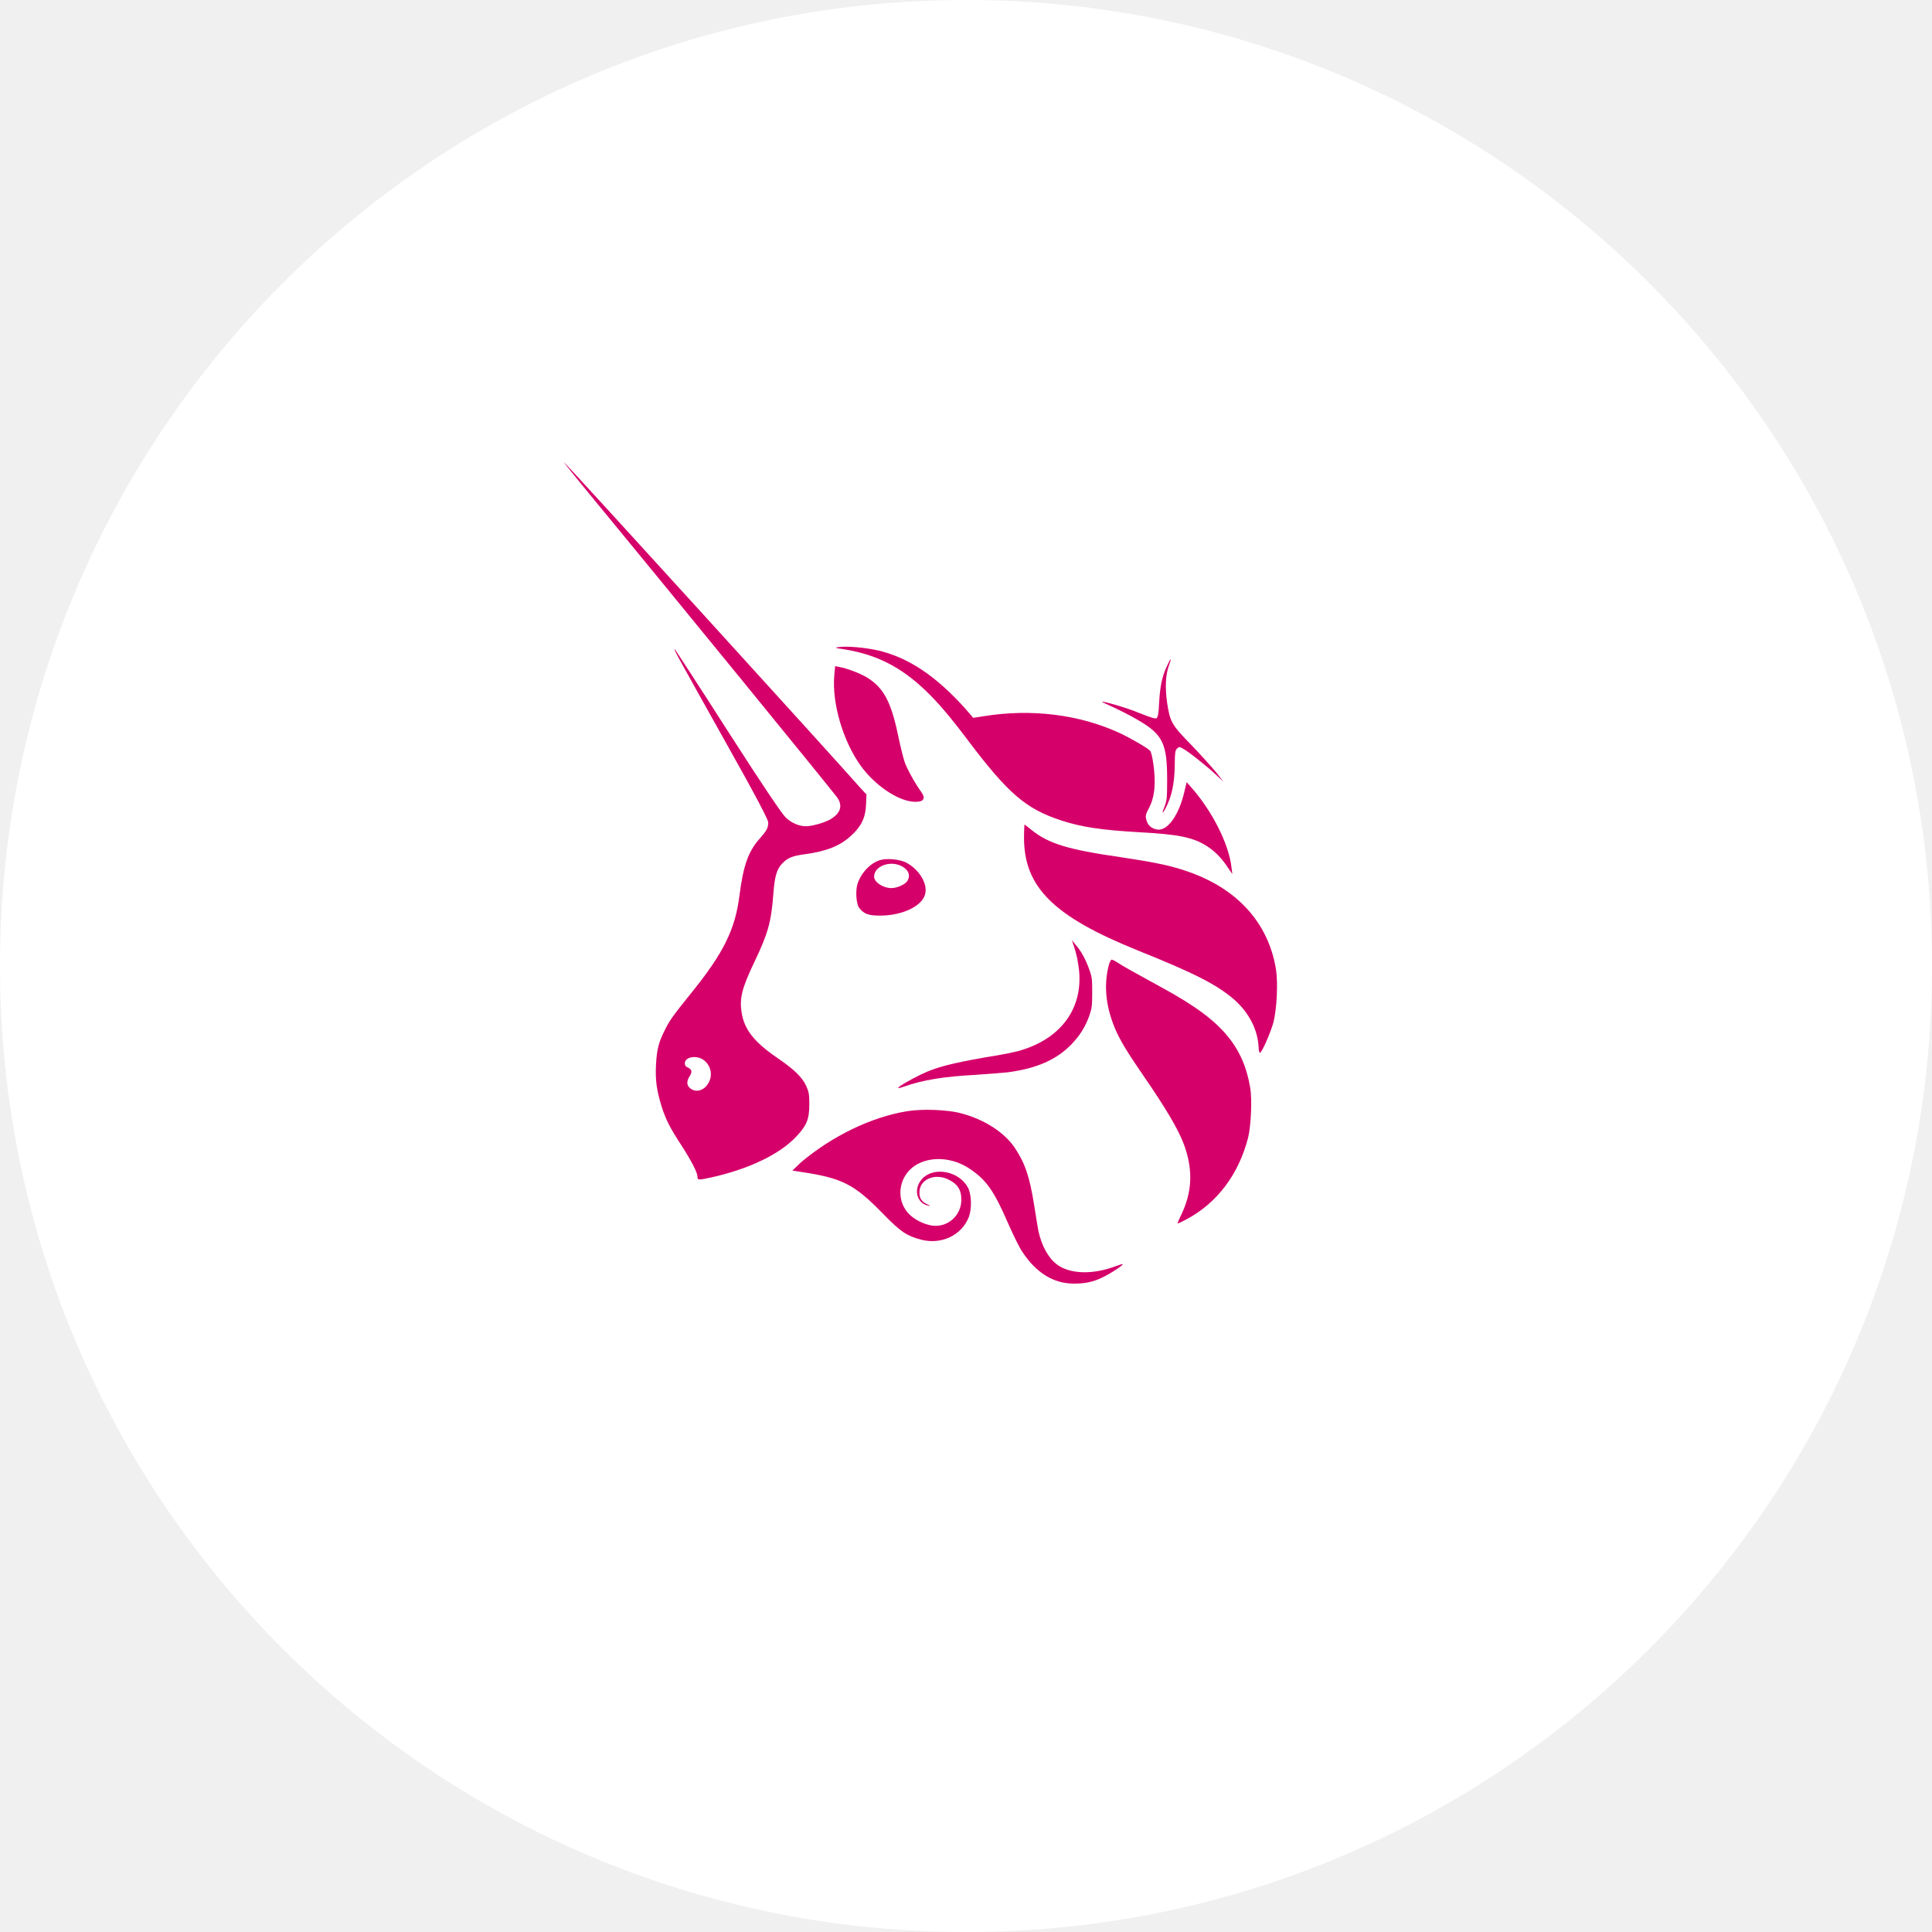
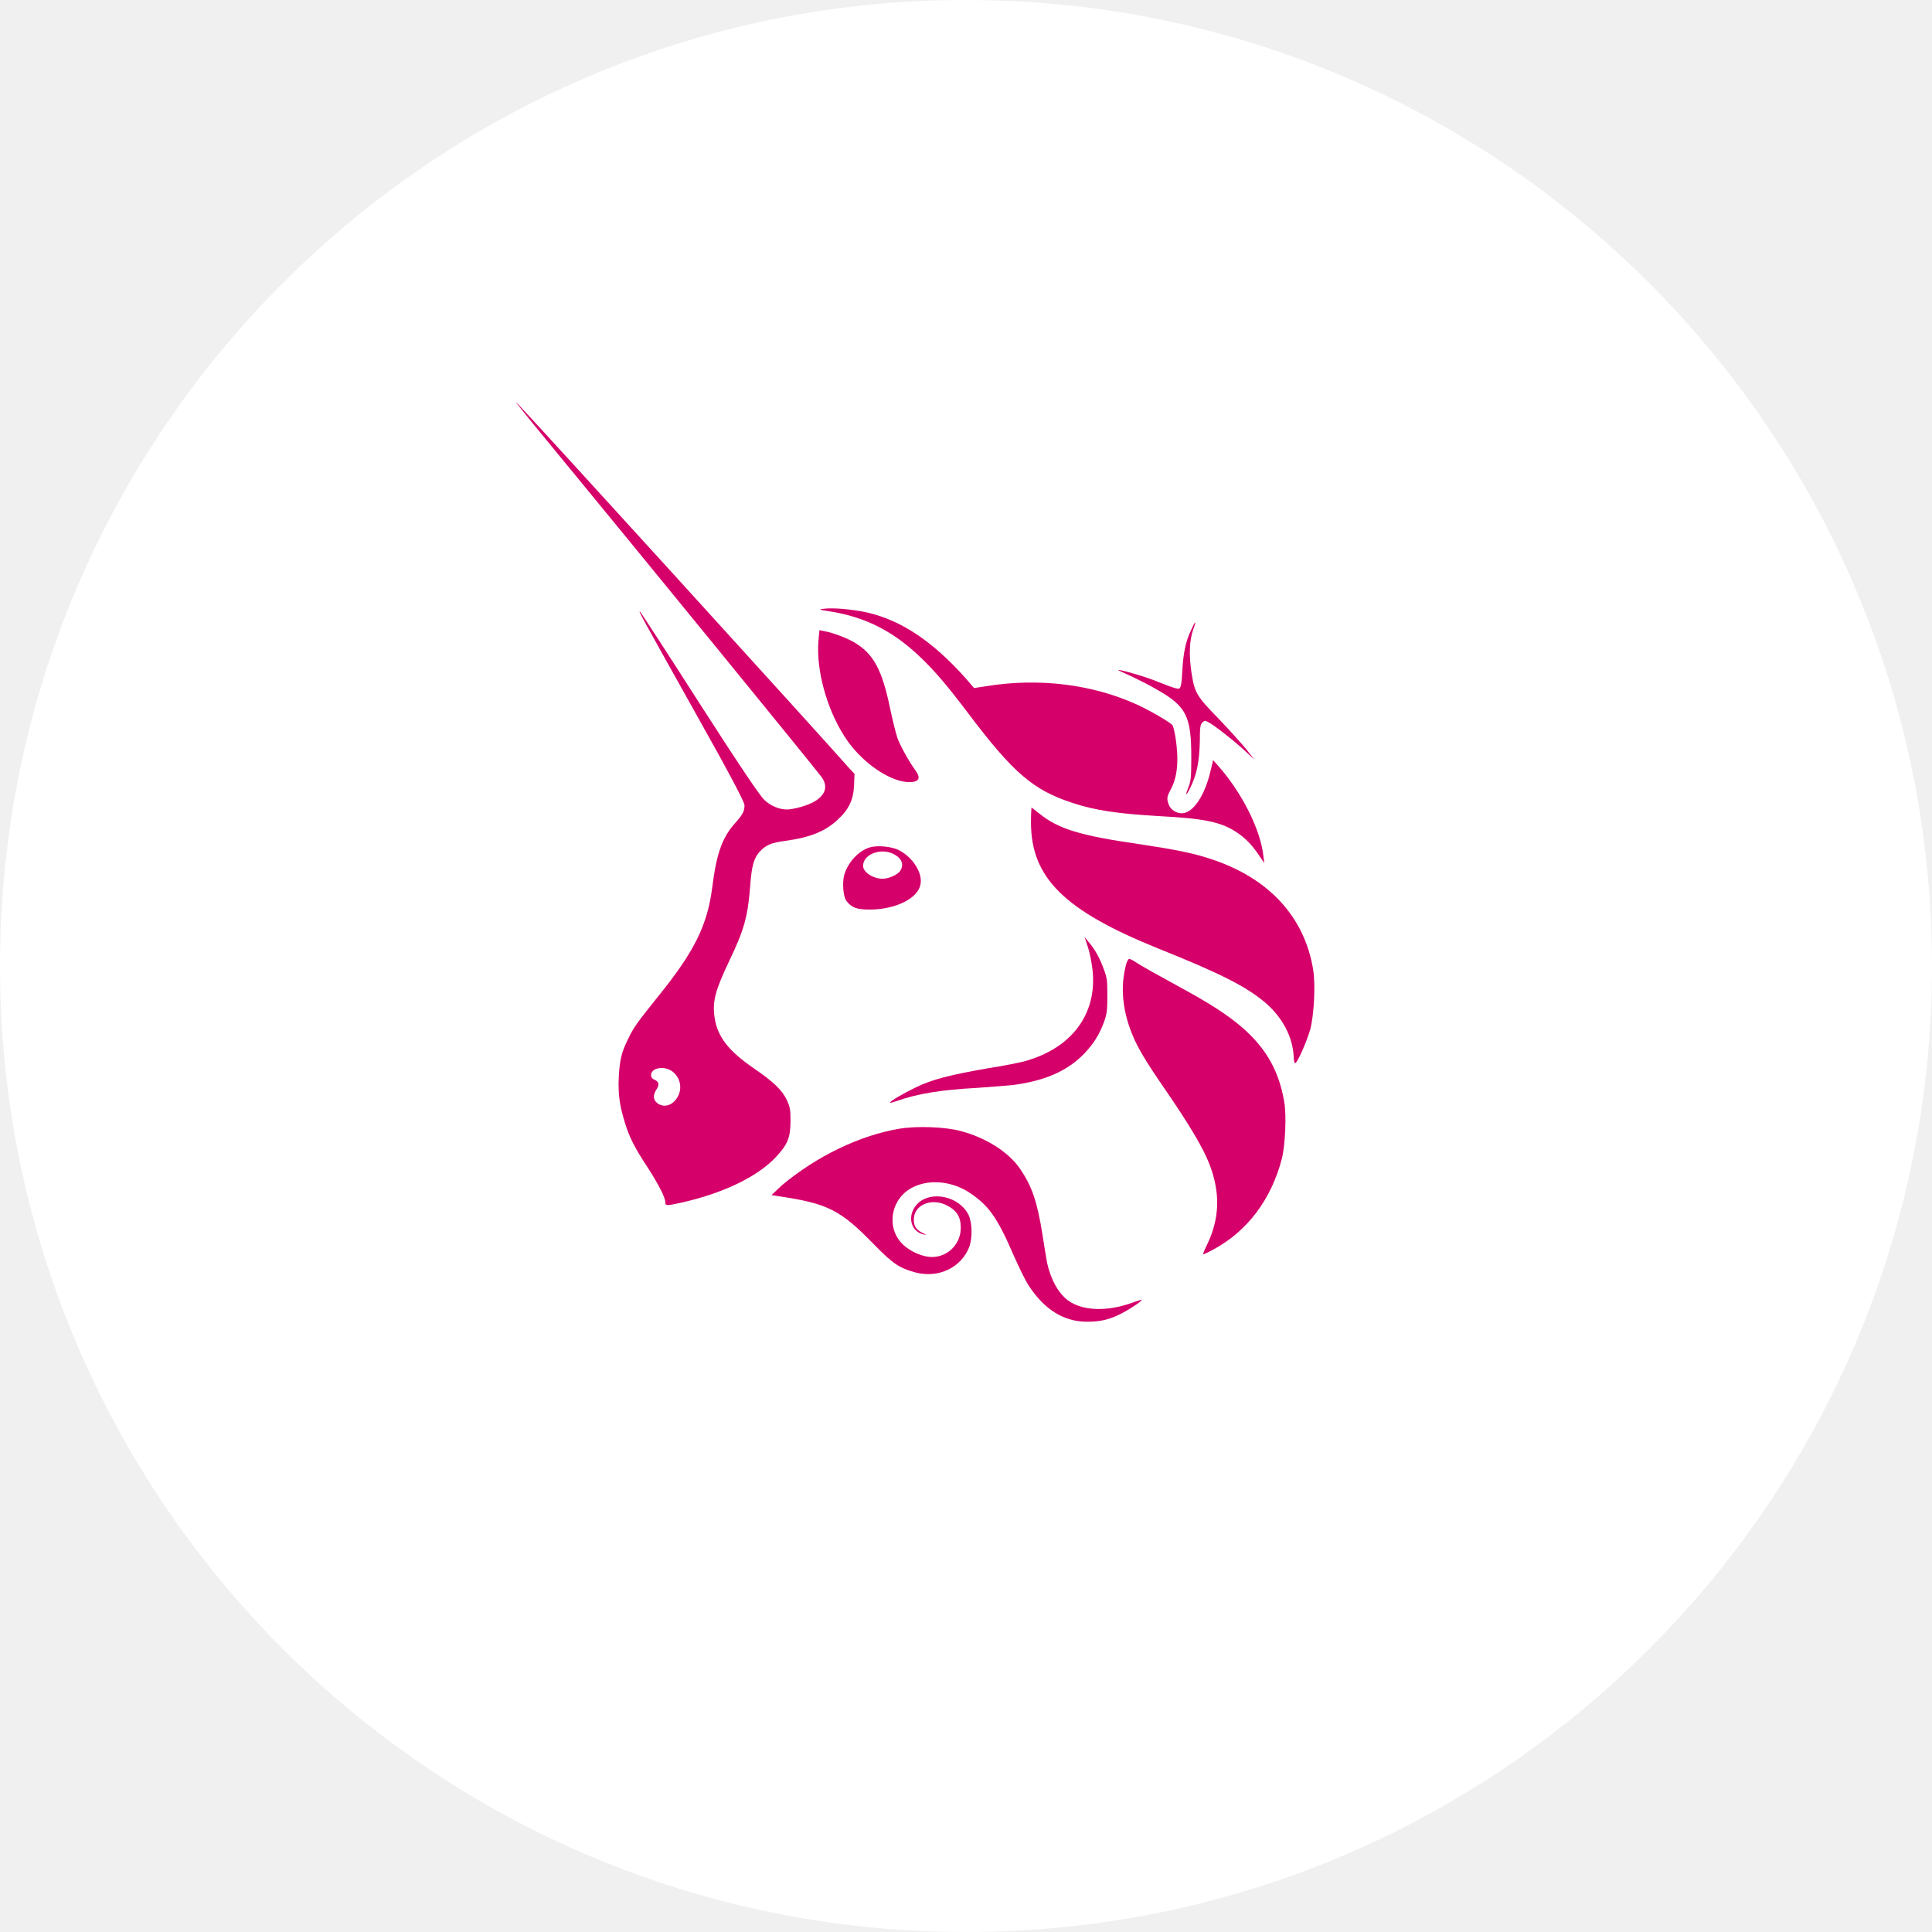
<svg xmlns="http://www.w3.org/2000/svg" viewBox="0 0 200 200">
  <defs>
    <clipPath id="c">
      <circle cx="100" cy="100" r="100" />
    </clipPath>
  </defs>
  <g clip-path="url(#c)">
    <svg data-theme="light" width="200" height="200" x="0px" y="0px" viewBox="0 0 193.8 193.8">
      <style>
    .bg { fill: #fff; }
    .st0 { fill: #D6006A; }
    .st1 { fill-rule: evenodd; clip-rule: evenodd; fill: #D6006A; }
    @media (prefers-color-scheme: dark) {
      .bg { fill: #FF007A; }
      .st0 { fill: #fff; }
      .st1 { fill-rule: evenodd; clip-rule: evenodd; fill: #fff; }
    }
    :root[data-theme="dark"] .bg,
    svg[data-theme="dark"] .bg { fill: #FF007A; }
    :root[data-theme="dark"] .st0,
    svg[data-theme="dark"] .st0 { fill: #fff; }
    :root[data-theme="dark"] .st1,
    svg[data-theme="dark"] .st1 { fill-rule: evenodd; clip-rule: evenodd; fill: #fff; }
    :root[data-theme="light"] .bg,
    svg[data-theme="light"] .bg { fill: #fff; }
    :root[data-theme="light"] .st0,
    svg[data-theme="light"] .st0 { fill: #D6006A; }
    :root[data-theme="light"] .st1,
    svg[data-theme="light"] .st1 { fill-rule: evenodd; clip-rule: evenodd; fill: #D6006A; }
  </style>
      <rect x="0" y="0" width="193.8" height="193.8" class="bg" />
-       <g transform="translate(39.729, 39.729) scale(0.59)">
-         <g transform="translate(27.132, 27.132) scale(0.72)">
-           <g transform="translate(2, -22)">
-             <path class="st0" d="M66,44.1c-2.1-0.3-2.2-0.4-1.2-0.5c1.9-0.3,6.3,0.1,9.4,0.8c7.2,1.7,13.7,6.1,20.6,13.8l1.8,2.1l2.6-0.4       c11.1-1.8,22.5-0.4,32,4c2.6,1.2,6.7,3.6,7.2,4.2c0.2,0.2,0.5,1.5,0.7,2.8c0.7,4.7,0.4,8.2-1.1,10.9c-0.8,1.5-0.8,1.9-0.3,3.2       c0.4,1,1.6,1.7,2.7,1.7c2.4,0,4.9-3.8,6.1-9.1l0.5-2.1l0.9,1c5.1,5.7,9.1,13.6,9.7,19.2l0.2,1.5l-0.9-1.3c-1.5-2.3-2.9-3.8-4.8-5.1       c-3.4-2.3-7-3-16.5-3.5c-8.6-0.5-13.5-1.2-18.3-2.8c-8.2-2.7-12.4-6.2-22.1-19.1c-4.3-5.7-7-8.8-9.7-11.4       C79.6,48.3,73.7,45.3,66,44.1z" />
-             <path class="st0" d="M140.5,56.8c0.2-3.8,0.7-6.3,1.8-8.6c0.4-0.9,0.8-1.7,0.9-1.7c0.1,0-0.1,0.7-0.4,1.5c-0.8,2.2-0.9,5.3-0.4,8.8       c0.7,4.5,1,5.1,5.8,10c2.2,2.3,4.8,5.2,5.8,6.4l1.7,2.2l-1.7-1.6c-2.1-2-6.9-5.8-8-6.3c-0.7-0.4-0.8-0.4-1.3,0.1       c-0.4,0.4-0.5,1-0.5,3.9c-0.1,4.5-0.7,7.3-2.2,10.2c-0.8,1.5-0.9,1.2-0.2-0.5c0.5-1.3,0.6-1.9,0.6-6.2c0-8.7-1-10.8-7.1-14.3       c-1.5-0.9-4.1-2.2-5.6-2.9c-1.6-0.7-2.8-1.3-2.7-1.3c0.2-0.2,6.1,1.5,8.4,2.5c3.5,1.4,4.1,1.5,4.5,1.4       C140.2,60.1,140.4,59.3,140.5,56.8z" />
-             <path class="st0" d="M70.1,71.7c-4.2-5.8-6.9-14.8-6.3-21.5l0.2-2.1l1,0.2c1.8,0.3,4.9,1.5,6.4,2.4c4,2.4,5.8,5.7,7.5,13.9       c0.5,2.4,1.2,5.2,1.5,6.1c0.5,1.5,2.4,5,4,7.2c1.1,1.6,0.4,2.4-2.1,2.2C78.5,79.7,73.4,76.2,70.1,71.7z" />
-             <path class="st0" d="M135.4,115.2c-19.8-8-26.8-14.9-26.8-26.6c0-1.7,0.1-3.1,0.1-3.1c0.1,0,0.8,0.6,1.7,1.3c4,3.2,8.5,4.6,21,6.4       c7.3,1.1,11.5,1.9,15.3,3.2c12.1,4,19.6,12.2,21.4,23.3c0.5,3.2,0.2,9.3-0.6,12.5c-0.7,2.5-2.7,7.1-3.2,7.2c-0.1,0-0.3-0.5-0.3-1.3       c-0.2-4.2-2.3-8.2-5.8-11.3C154,123.2,148.6,120.5,135.4,115.2z" />
-             <path class="st0" d="M121.4,118.5c-0.2-1.5-0.7-3.4-1-4.2l-0.5-1.5l0.9,1.1c1.3,1.5,2.3,3.3,3.2,5.8c0.7,1.9,0.7,2.5,0.7,5.6       c0,3-0.1,3.7-0.7,5.4c-1,2.7-2.2,4.6-4.2,6.7c-3.6,3.7-8.3,5.7-15,6.6c-1.2,0.1-4.6,0.4-7.6,0.6c-7.5,0.4-12.5,1.2-17,2.8       c-0.6,0.2-1.2,0.4-1.3,0.3c-0.2-0.2,2.9-2,5.4-3.2c3.5-1.7,7.1-2.6,15-4c3.9-0.6,7.9-1.4,8.9-1.8C118.1,135.6,123,127.9,121.4,118.5       z" />
-             <path class="st0" d="M130.5,134.6c-2.6-5.7-3.2-11.1-1.8-16.2c0.2-0.5,0.4-1,0.6-1c0.2,0,0.8,0.3,1.4,0.7c1.2,0.8,3.7,2.2,10.1,5.7       c8.1,4.4,12.7,7.8,15.9,11.7c2.8,3.4,4.5,7.3,5.3,12.1c0.5,2.7,0.2,9.2-0.5,11.9c-2.2,8.5-7.2,15.3-14.5,19.2c-1.1,0.6-2,1-2.1,1       c-0.1,0,0.3-1,0.9-2.2c2.4-5.1,2.7-10,0.9-15.5c-1.1-3.4-3.4-7.5-8-14.4C133.2,139.6,131.9,137.5,130.5,134.6z" />
-             <path class="st0" d="M56,165.2c7.4-6.2,16.5-10.6,24.9-12c3.6-0.6,9.6-0.4,12.9,0.5c5.3,1.4,10.1,4.4,12.6,8.1       c2.4,3.6,3.5,6.7,4.6,13.6c0.4,2.7,0.9,5.5,1,6.1c0.8,3.6,2.4,6.4,4.4,7.9c3.1,2.3,8.5,2.4,13.8,0.4c0.9-0.3,1.7-0.6,1.7-0.5       c0.2,0.2-2.5,2-4.3,2.9c-2.5,1.3-4.5,1.7-7.2,1.7c-4.8,0-8.9-2.5-12.2-7.5c-0.7-1-2.1-3.9-3.3-6.6c-3.5-8.1-5.3-10.5-9.4-13.2       c-3.6-2.3-8.2-2.8-11.7-1.1c-4.6,2.2-5.8,8.1-2.6,11.7c1.3,1.5,3.7,2.7,5.7,3c3.7,0.5,6.9-2.4,6.9-6.1c0-2.4-0.9-3.8-3.3-4.9       c-3.2-1.4-6.7,0.2-6.6,3.3c0,1.3,0.6,2.1,1.9,2.7c0.8,0.4,0.8,0.4,0.2,0.3c-2.9-0.6-3.6-4.2-1.3-6.5c2.8-2.8,8.7-1.6,10.7,2.3       c0.8,1.6,0.9,4.8,0.2,6.8c-1.7,4.4-6.5,6.7-11.4,5.4c-3.3-0.9-4.7-1.8-8.7-5.9c-7-7.2-9.7-8.6-19.7-10.1l-1.9-0.3L56,165.2z" />
-             <path class="st1" d="M3.4,4.3c23.3,28.3,59.2,72.3,61,74.7c1.5,2,0.9,3.9-1.6,5.3c-1.4,0.8-4.3,1.6-5.7,1.6c-1.6,0-3.5-0.8-4.8-2.1       c-0.9-0.9-4.8-6.6-13.6-20.3c-6.7-10.5-12.4-19.2-12.5-19.3C25.8,44,25.8,44,38,65.8C45.7,79.5,48.2,84.4,48.2,85c0,1.3-0.4,2-2,3.8       c-2.7,3-3.9,6.4-4.8,13.5c-1,7.9-3.7,13.5-11.4,23c-4.5,5.6-5.2,6.6-6.3,8.9c-1.4,2.8-1.8,4.4-2,8c-0.2,3.8,0.2,6.2,1.3,9.8       c1,3.2,2.1,5.3,4.8,9.4c2.3,3.6,3.7,6.3,3.7,7.3c0,0.8,0.2,0.8,3.8,0c8.6-2,15.7-5.4,19.6-9.6c2.4-2.6,3-4,3-7.6       c0-2.3-0.1-2.8-0.7-4.2c-1-2.2-2.9-4-7-6.8c-5.4-3.7-7.7-6.7-8.3-10.7c-0.5-3.4,0.1-5.7,3.1-12c3.1-6.5,3.9-9.2,4.4-15.8       c0.3-4.2,0.8-5.9,2-7.2c1.3-1.4,2.4-1.9,5.5-2.3c5.1-0.7,8.4-2,11-4.5c2.3-2.1,3.3-4.2,3.4-7.3l0.1-2.3L70.1,77C65.4,71.6,0.3,0,0,0       C-0.1,0,1.5,1.9,3.4,4.3z M34.1,146.5c1.1-1.9,0.5-4.3-1.3-5.5c-1.7-1.1-4.3-0.6-4.3,0.9c0,0.4,0.2,0.8,0.8,1c0.9,0.5,1,1,0.3,2.1       c-0.7,1.1-0.7,2.1,0.2,2.8C31.2,148.9,33.1,148.3,34.1,146.5z" />
-             <path class="st1" d="M74.6,93.9c-2.4,0.7-4.7,3.3-5.4,5.9c-0.4,1.6-0.2,4.5,0.5,5.4c1.1,1.4,2.1,1.8,4.9,1.8       c5.5,0,10.2-2.4,10.7-5.3c0.5-2.4-1.6-5.7-4.5-7.2C79.3,93.7,76.2,93.4,74.6,93.9z M81,98.9c0.8-1.2,0.5-2.5-1-3.4       c-2.7-1.7-6.8-0.3-6.8,2.3c0,1.3,2.1,2.7,4.1,2.7C78.6,100.5,80.4,99.7,81,98.9z" />
+       <g transform="translate(96.9, 96.9) scale(1.12) translate(-96.9, -96.9)">
+         <g transform="translate(39.729, 39.729) scale(0.59)">
+           <g transform="translate(27.132, 27.132) scale(0.72)">
+             <g transform="translate(2, -22)">
+               <path class="st0" d="M66,44.1c-2.1-0.3-2.2-0.4-1.2-0.5c1.9-0.3,6.3,0.1,9.4,0.8c7.2,1.7,13.7,6.1,20.6,13.8l1.8,2.1l2.6-0.4       c11.1-1.8,22.5-0.4,32,4c2.6,1.2,6.7,3.6,7.2,4.2c0.2,0.2,0.5,1.5,0.7,2.8c0.7,4.7,0.4,8.2-1.1,10.9c-0.8,1.5-0.8,1.9-0.3,3.2       c0.4,1,1.6,1.7,2.7,1.7c2.4,0,4.9-3.8,6.1-9.1l0.5-2.1l0.9,1c5.1,5.7,9.1,13.6,9.7,19.2l0.2,1.5l-0.9-1.3c-1.5-2.3-2.9-3.8-4.8-5.1       c-3.4-2.3-7-3-16.5-3.5c-8.6-0.5-13.5-1.2-18.3-2.8c-8.2-2.7-12.4-6.2-22.1-19.1c-4.3-5.7-7-8.8-9.7-11.4       C79.6,48.3,73.7,45.3,66,44.1z" />
+               <path class="st0" d="M140.5,56.8c0.2-3.8,0.7-6.3,1.8-8.6c0.4-0.9,0.8-1.7,0.9-1.7c0.1,0-0.1,0.7-0.4,1.5c-0.8,2.2-0.9,5.3-0.4,8.8       c0.7,4.5,1,5.1,5.8,10c2.2,2.3,4.8,5.2,5.8,6.4l1.7,2.2l-1.7-1.6c-2.1-2-6.9-5.8-8-6.3c-0.7-0.4-0.8-0.4-1.3,0.1       c-0.4,0.4-0.5,1-0.5,3.9c-0.1,4.5-0.7,7.3-2.2,10.2c-0.8,1.5-0.9,1.2-0.2-0.5c0.5-1.3,0.6-1.9,0.6-6.2c0-8.7-1-10.8-7.1-14.3       c-1.5-0.9-4.1-2.2-5.6-2.9c-1.6-0.7-2.8-1.3-2.7-1.3c0.2-0.2,6.1,1.5,8.4,2.5c3.5,1.4,4.1,1.5,4.5,1.4       C140.2,60.1,140.4,59.3,140.5,56.8z" />
+               <path class="st0" d="M70.1,71.7c-4.2-5.8-6.9-14.8-6.3-21.5l0.2-2.1l1,0.2c1.8,0.3,4.9,1.5,6.4,2.4c4,2.4,5.8,5.7,7.5,13.9       c0.5,2.4,1.2,5.2,1.5,6.1c0.5,1.5,2.4,5,4,7.2c1.1,1.6,0.4,2.4-2.1,2.2C78.5,79.7,73.4,76.2,70.1,71.7z" />
+               <path class="st0" d="M135.4,115.2c-19.8-8-26.8-14.9-26.8-26.6c0-1.7,0.1-3.1,0.1-3.1c0.1,0,0.8,0.6,1.7,1.3c4,3.2,8.5,4.6,21,6.4       c7.3,1.1,11.5,1.9,15.3,3.2c12.1,4,19.6,12.2,21.4,23.3c0.5,3.2,0.2,9.3-0.6,12.5c-0.7,2.5-2.7,7.1-3.2,7.2c-0.1,0-0.3-0.5-0.3-1.3       c-0.2-4.2-2.3-8.2-5.8-11.3C154,123.2,148.6,120.5,135.4,115.2z" />
+               <path class="st0" d="M121.4,118.5c-0.2-1.5-0.7-3.4-1-4.2l-0.5-1.5l0.9,1.1c1.3,1.5,2.3,3.3,3.2,5.8c0.7,1.9,0.7,2.5,0.7,5.6       c0,3-0.1,3.7-0.7,5.4c-1,2.7-2.2,4.6-4.2,6.7c-3.6,3.7-8.3,5.7-15,6.6c-1.2,0.1-4.6,0.4-7.6,0.6c-7.5,0.4-12.5,1.2-17,2.8       c-0.6,0.2-1.2,0.4-1.3,0.3c-0.2-0.2,2.9-2,5.4-3.2c3.5-1.7,7.1-2.6,15-4c3.9-0.6,7.9-1.4,8.9-1.8C118.1,135.6,123,127.9,121.4,118.5       z" />
+               <path class="st0" d="M130.5,134.6c-2.6-5.7-3.2-11.1-1.8-16.2c0.2-0.5,0.4-1,0.6-1c0.2,0,0.8,0.3,1.4,0.7c1.2,0.8,3.7,2.2,10.1,5.7       c8.1,4.4,12.7,7.8,15.9,11.7c2.8,3.4,4.5,7.3,5.3,12.1c0.5,2.7,0.2,9.2-0.5,11.9c-2.2,8.5-7.2,15.3-14.5,19.2c-1.1,0.6-2,1-2.1,1       c-0.1,0,0.3-1,0.9-2.2c2.4-5.1,2.7-10,0.9-15.5c-1.1-3.4-3.4-7.5-8-14.4C133.2,139.6,131.9,137.5,130.5,134.6z" />
+               <path class="st0" d="M56,165.2c7.4-6.2,16.5-10.6,24.9-12c3.6-0.6,9.6-0.4,12.9,0.5c5.3,1.4,10.1,4.4,12.6,8.1       c2.4,3.6,3.5,6.7,4.6,13.6c0.4,2.7,0.9,5.5,1,6.1c0.8,3.6,2.4,6.4,4.4,7.9c3.1,2.3,8.5,2.4,13.8,0.4c0.9-0.3,1.7-0.6,1.7-0.5       c0.2,0.2-2.5,2-4.3,2.9c-2.5,1.3-4.5,1.7-7.2,1.7c-4.8,0-8.9-2.5-12.2-7.5c-0.7-1-2.1-3.9-3.3-6.6c-3.5-8.1-5.3-10.5-9.4-13.2       c-3.6-2.3-8.2-2.8-11.7-1.1c-4.6,2.2-5.8,8.1-2.6,11.7c1.3,1.5,3.7,2.7,5.7,3c3.7,0.5,6.9-2.4,6.9-6.1c0-2.4-0.9-3.8-3.3-4.9       c-3.2-1.4-6.7,0.2-6.6,3.3c0,1.3,0.6,2.1,1.9,2.7c0.8,0.4,0.8,0.4,0.2,0.3c-2.9-0.6-3.6-4.2-1.3-6.5c2.8-2.8,8.7-1.6,10.7,2.3       c0.8,1.6,0.9,4.8,0.2,6.8c-1.7,4.4-6.5,6.7-11.4,5.4c-3.3-0.9-4.7-1.8-8.7-5.9c-7-7.2-9.7-8.6-19.7-10.1l-1.9-0.3L56,165.2z" />
+               <path class="st1" d="M3.4,4.3c23.3,28.3,59.2,72.3,61,74.7c1.5,2,0.9,3.9-1.6,5.3c-1.4,0.8-4.3,1.6-5.7,1.6c-1.6,0-3.5-0.8-4.8-2.1       c-0.9-0.9-4.8-6.6-13.6-20.3c-6.7-10.5-12.4-19.2-12.5-19.3C25.8,44,25.8,44,38,65.8C45.7,79.5,48.2,84.4,48.2,85c0,1.3-0.4,2-2,3.8       c-2.7,3-3.9,6.4-4.8,13.5c-1,7.9-3.7,13.5-11.4,23c-4.5,5.6-5.2,6.6-6.3,8.9c-1.4,2.8-1.8,4.4-2,8c-0.2,3.8,0.2,6.2,1.3,9.8       c1,3.2,2.1,5.3,4.8,9.4c2.3,3.6,3.7,6.3,3.7,7.3c0,0.8,0.2,0.8,3.8,0c8.6-2,15.7-5.4,19.6-9.6c2.4-2.6,3-4,3-7.6       c0-2.3-0.1-2.8-0.7-4.2c-1-2.2-2.9-4-7-6.8c-5.4-3.7-7.7-6.7-8.3-10.7c-0.5-3.4,0.1-5.7,3.1-12c3.1-6.5,3.9-9.2,4.4-15.8       c0.3-4.2,0.8-5.9,2-7.2c1.3-1.4,2.4-1.9,5.5-2.3c5.1-0.7,8.4-2,11-4.5c2.3-2.1,3.3-4.2,3.4-7.3l0.1-2.3L70.1,77C65.4,71.6,0.3,0,0,0       C-0.1,0,1.5,1.9,3.4,4.3z M34.1,146.5c1.1-1.9,0.5-4.3-1.3-5.5c-1.7-1.1-4.3-0.6-4.3,0.9c0,0.4,0.2,0.8,0.8,1c0.9,0.5,1,1,0.3,2.1       c-0.7,1.1-0.7,2.1,0.2,2.8C31.2,148.9,33.1,148.3,34.1,146.5z" />
+               <path class="st1" d="M74.6,93.9c-2.4,0.7-4.7,3.3-5.4,5.9c-0.4,1.6-0.2,4.5,0.5,5.4c1.1,1.4,2.1,1.8,4.9,1.8       c5.5,0,10.2-2.4,10.7-5.3c0.5-2.4-1.6-5.7-4.5-7.2C79.3,93.7,76.2,93.4,74.6,93.9z M81,98.9c0.8-1.2,0.5-2.5-1-3.4       c-2.7-1.7-6.8-0.3-6.8,2.3c0,1.3,2.1,2.7,4.1,2.7C78.6,100.5,80.4,99.7,81,98.9z" />
+             </g>
          </g>
        </g>
      </g>
    </svg>
  </g>
</svg>
